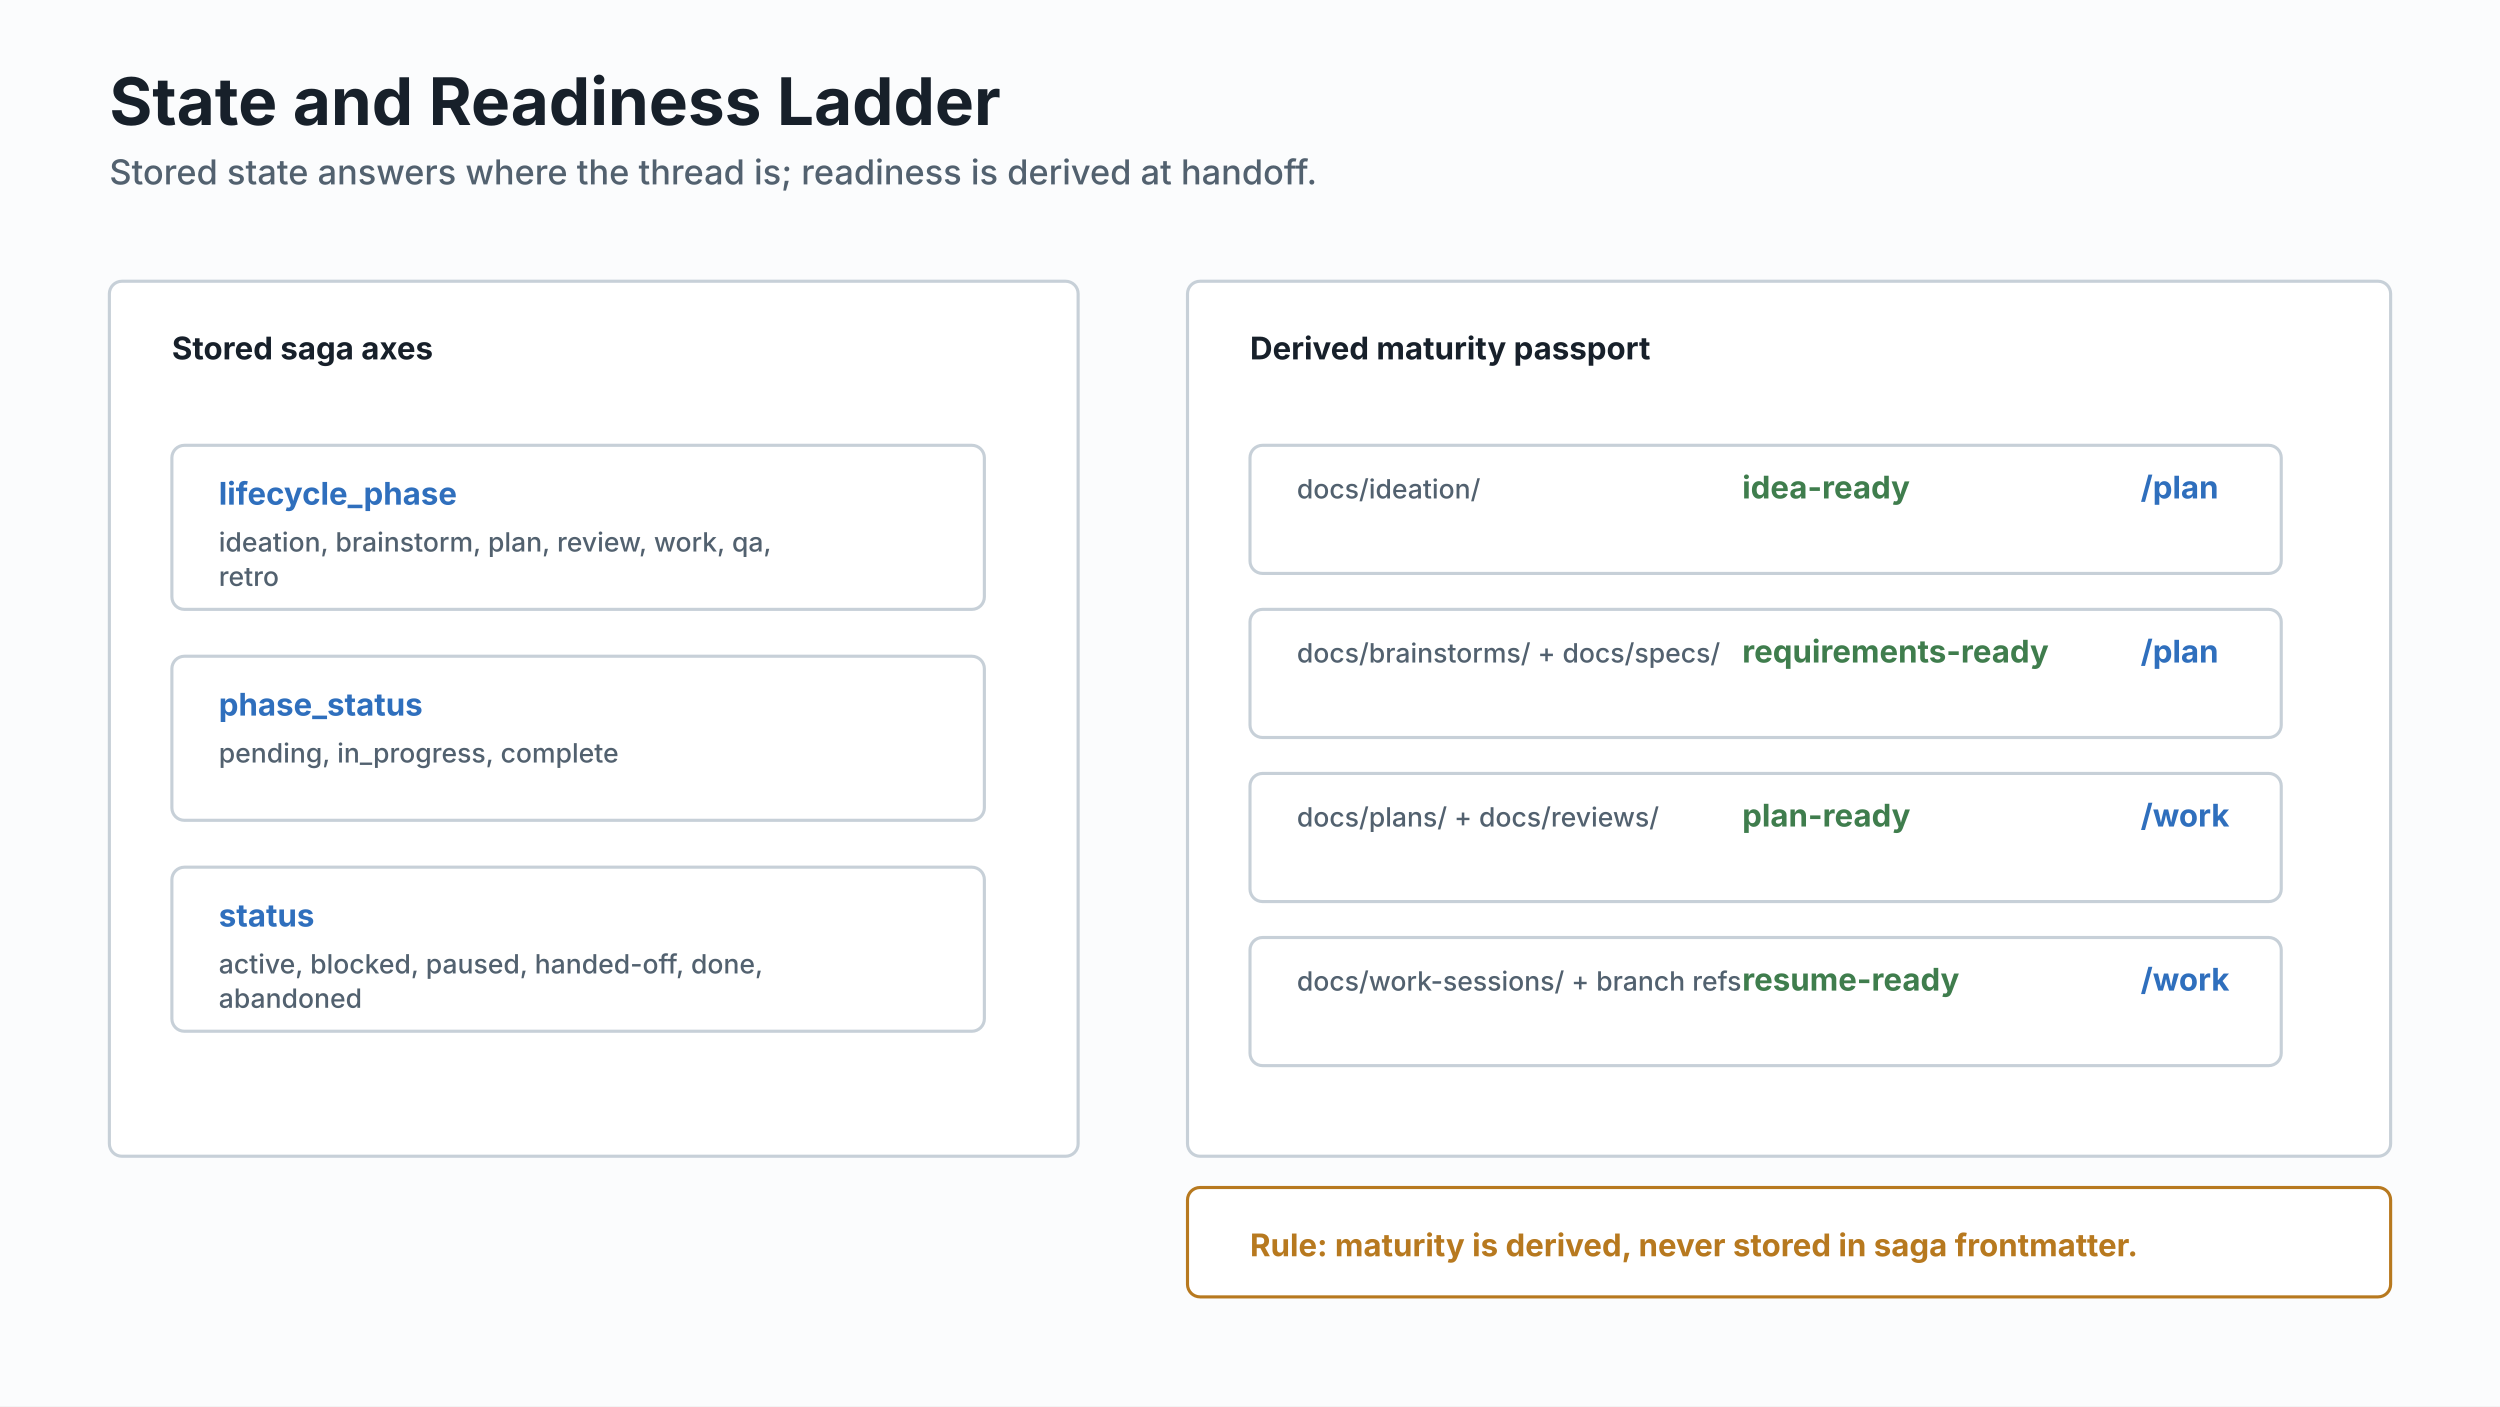
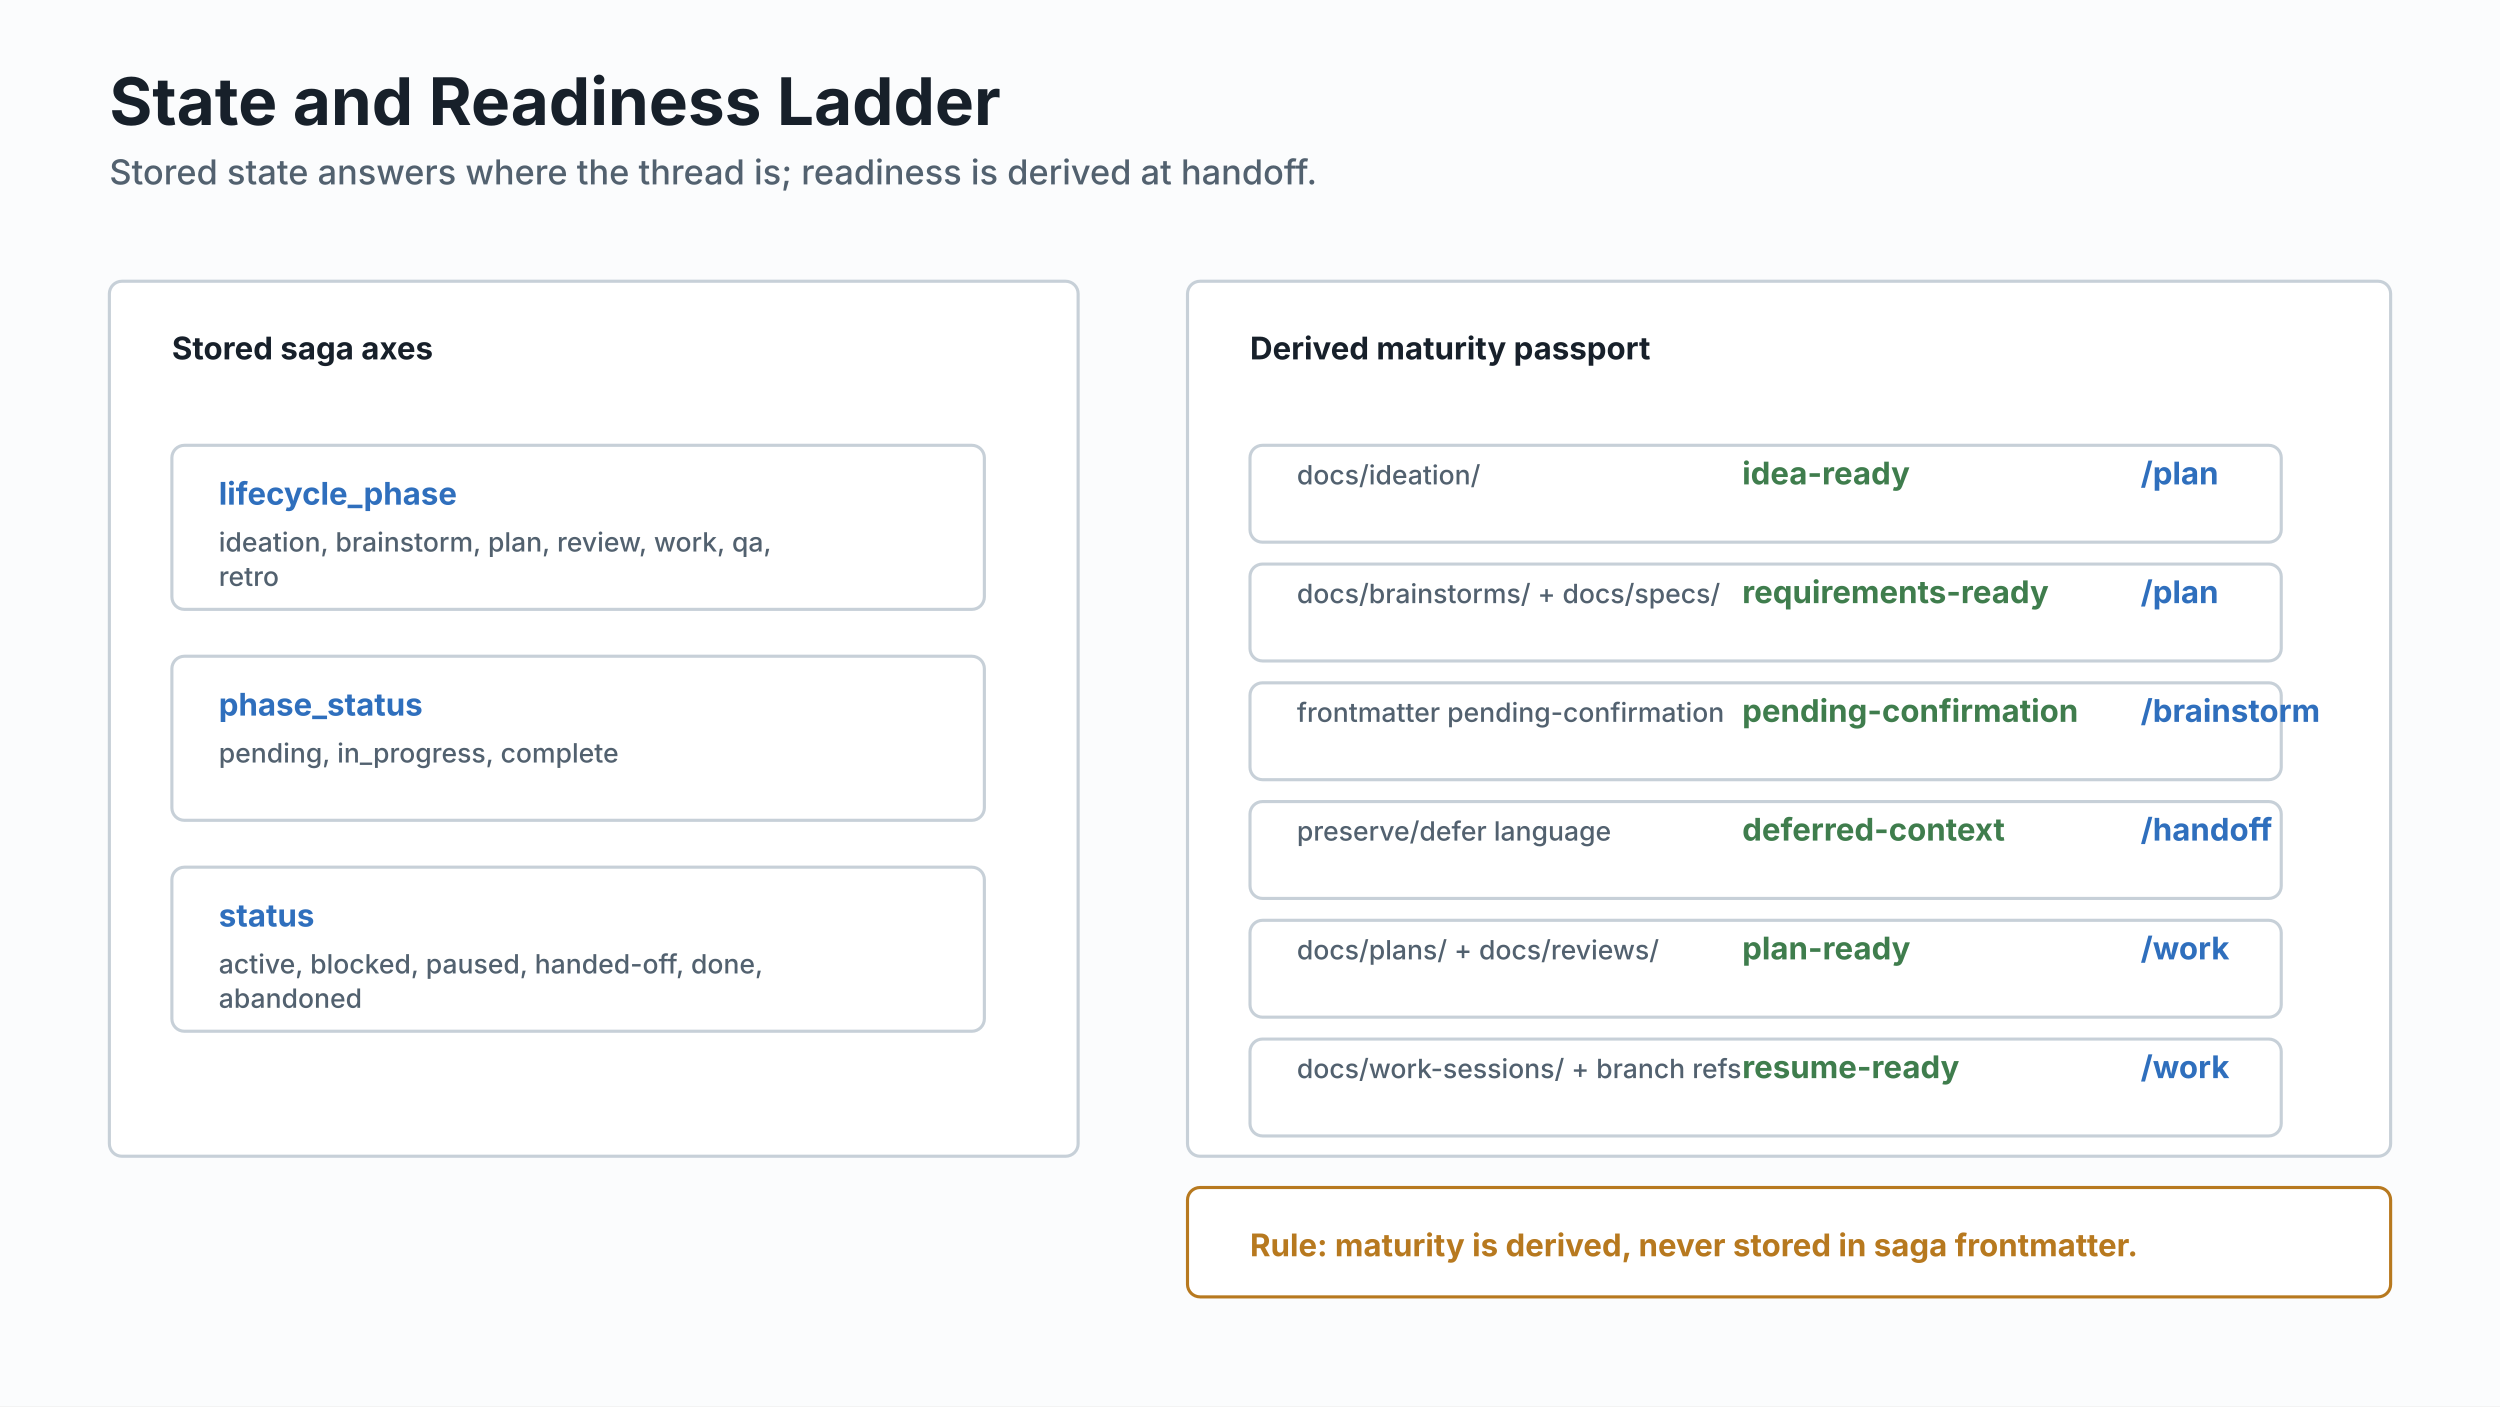
<svg xmlns="http://www.w3.org/2000/svg" width="1600" height="900" viewBox="0 0 1600 900" role="img" aria-labelledby="title desc">
  <rect width="1600" height="900" fill="#fbfcfd" />
  <style>
    .title { font: 700 42px -apple-system, BlinkMacSystemFont, Segoe UI, sans-serif; }
    .subtitle { font: 500 22px -apple-system, BlinkMacSystemFont, Segoe UI, sans-serif; }
    .label { font: 700 20px -apple-system, BlinkMacSystemFont, Segoe UI, sans-serif; }
    .body { font: 500 17px -apple-system, BlinkMacSystemFont, Segoe UI, sans-serif; }
    .small { font: 500 14px -apple-system, BlinkMacSystemFont, Segoe UI, sans-serif; }
  </style>
  <text x="70" y="80" class="title" fill="#17202a">
    <tspan x="70" dy="0">State and Readiness Ladder</tspan>
  </text>
  <text x="70" y="118" class="subtitle" fill="#52616f">
    <tspan x="70" dy="0">Stored state answers where the thread is; readiness is derived at handoff.</tspan>
  </text>
  <rect x="70" y="180" width="620" height="560" rx="8" fill="#ffffff" stroke="#c7d0d8" stroke-width="2" />
  <text x="110" y="230" class="label" fill="#17202a">
    <tspan x="110" dy="0">Stored saga axes</tspan>
  </text>
  <rect x="110" y="285" width="520" height="105" rx="8" fill="#ffffff" stroke="#c7d0d8" stroke-width="2" />
  <text x="140" y="323" class="label" fill="#2f6fbd">
    <tspan x="140" dy="0">lifecycle_phase</tspan>
  </text>
  <text x="140" y="353" class="body" fill="#52616f">
    <tspan x="140" dy="0">ideation, brainstorm, plan, review, work, qa,</tspan>
    <tspan x="140" dy="22">retro</tspan>
  </text>
  <rect x="110" y="420" width="520" height="105" rx="8" fill="#ffffff" stroke="#c7d0d8" stroke-width="2" />
  <text x="140" y="458" class="label" fill="#2f6fbd">
    <tspan x="140" dy="0">phase_status</tspan>
  </text>
  <text x="140" y="488" class="body" fill="#52616f">
    <tspan x="140" dy="0">pending, in_progress, complete</tspan>
  </text>
  <rect x="110" y="555" width="520" height="105" rx="8" fill="#ffffff" stroke="#c7d0d8" stroke-width="2" />
  <text x="140" y="593" class="label" fill="#2f6fbd">
    <tspan x="140" dy="0">status</tspan>
  </text>
  <text x="140" y="623" class="body" fill="#52616f">
    <tspan x="140" dy="0">active, blocked, paused, handed-off, done,</tspan>
    <tspan x="140" dy="22">abandoned</tspan>
  </text>
  <rect x="760" y="180" width="770" height="560" rx="8" fill="#ffffff" stroke="#c7d0d8" stroke-width="2" />
  <text x="800" y="230" class="label" fill="#17202a">
    <tspan x="800" dy="0">Derived maturity passport</tspan>
  </text>
-   <rect x="800" y="285" width="660" height="82" rx="8" fill="#ffffff" stroke="#c7d0d8" stroke-width="2" />
-   <text x="830" y="319" class="body" fill="#52616f">
+   <rect x="800" y="285" width="660" height="62" rx="8" fill="#ffffff" stroke="#c7d0d8" stroke-width="2" />
+   <text x="830" y="310" class="body" fill="#52616f">
    <tspan x="830" dy="0">docs/ideation/</tspan>
  </text>
-   <text x="1115" y="319" class="label" fill="#3f7d4d">
+   <text x="1115" y="310" class="label" fill="#3f7d4d">
    <tspan x="1115" dy="0">idea-ready</tspan>
  </text>
-   <text x="1370" y="319" class="label" fill="#2f6fbd">
+   <text x="1370" y="310" class="label" fill="#2f6fbd">
    <tspan x="1370" dy="0">/plan</tspan>
  </text>
-   <rect x="800" y="390" width="660" height="82" rx="8" fill="#ffffff" stroke="#c7d0d8" stroke-width="2" />
-   <text x="830" y="424" class="body" fill="#52616f">
+   <rect x="800" y="361" width="660" height="62" rx="8" fill="#ffffff" stroke="#c7d0d8" stroke-width="2" />
+   <text x="830" y="386" class="body" fill="#52616f">
    <tspan x="830" dy="0">docs/brainstorms/ + docs/specs/</tspan>
  </text>
-   <text x="1115" y="424" class="label" fill="#3f7d4d">
+   <text x="1115" y="386" class="label" fill="#3f7d4d">
    <tspan x="1115" dy="0">requirements-ready</tspan>
  </text>
-   <text x="1370" y="424" class="label" fill="#2f6fbd">
+   <text x="1370" y="386" class="label" fill="#2f6fbd">
    <tspan x="1370" dy="0">/plan</tspan>
  </text>
-   <rect x="800" y="495" width="660" height="82" rx="8" fill="#ffffff" stroke="#c7d0d8" stroke-width="2" />
-   <text x="830" y="529" class="body" fill="#52616f">
+   <rect x="800" y="437" width="660" height="62" rx="8" fill="#ffffff" stroke="#c7d0d8" stroke-width="2" />
+   <text x="830" y="462" class="body" fill="#52616f">
+     <tspan x="830" dy="0">frontmatter pending-confirmation</tspan>
+   </text>
+   <text x="1115" y="462" class="label" fill="#3f7d4d">
+     <tspan x="1115" dy="0">pending-confirmation</tspan>
+   </text>
+   <text x="1370" y="462" class="label" fill="#2f6fbd">
+     <tspan x="1370" dy="0">/brainstorm</tspan>
+   </text>
+   <rect x="800" y="513" width="660" height="62" rx="8" fill="#ffffff" stroke="#c7d0d8" stroke-width="2" />
+   <text x="830" y="538" class="body" fill="#52616f">
+     <tspan x="830" dy="0">preserve/defer language</tspan>
+   </text>
+   <text x="1115" y="538" class="label" fill="#3f7d4d">
+     <tspan x="1115" dy="0">deferred-context</tspan>
+   </text>
+   <text x="1370" y="538" class="label" fill="#2f6fbd">
+     <tspan x="1370" dy="0">/handoff</tspan>
+   </text>
+   <rect x="800" y="589" width="660" height="62" rx="8" fill="#ffffff" stroke="#c7d0d8" stroke-width="2" />
+   <text x="830" y="614" class="body" fill="#52616f">
    <tspan x="830" dy="0">docs/plans/ + docs/reviews/</tspan>
  </text>
-   <text x="1115" y="529" class="label" fill="#3f7d4d">
+   <text x="1115" y="614" class="label" fill="#3f7d4d">
    <tspan x="1115" dy="0">plan-ready</tspan>
  </text>
-   <text x="1370" y="529" class="label" fill="#2f6fbd">
+   <text x="1370" y="614" class="label" fill="#2f6fbd">
    <tspan x="1370" dy="0">/work</tspan>
  </text>
-   <rect x="800" y="600" width="660" height="82" rx="8" fill="#ffffff" stroke="#c7d0d8" stroke-width="2" />
-   <text x="830" y="634" class="body" fill="#52616f">
+   <rect x="800" y="665" width="660" height="62" rx="8" fill="#ffffff" stroke="#c7d0d8" stroke-width="2" />
+   <text x="830" y="690" class="body" fill="#52616f">
    <tspan x="830" dy="0">docs/work-sessions/ + branch refs</tspan>
  </text>
-   <text x="1115" y="634" class="label" fill="#3f7d4d">
+   <text x="1115" y="690" class="label" fill="#3f7d4d">
    <tspan x="1115" dy="0">resume-ready</tspan>
  </text>
-   <text x="1370" y="634" class="label" fill="#2f6fbd">
+   <text x="1370" y="690" class="label" fill="#2f6fbd">
    <tspan x="1370" dy="0">/work</tspan>
  </text>
  <rect x="760" y="760" width="770" height="70" rx="8" fill="#ffffff" stroke="#b7791f" stroke-width="2" />
  <text x="800" y="804" class="label" fill="#b7791f">
    <tspan x="800" dy="0">Rule: maturity is derived, never stored in saga frontmatter.</tspan>
  </text>
</svg>
